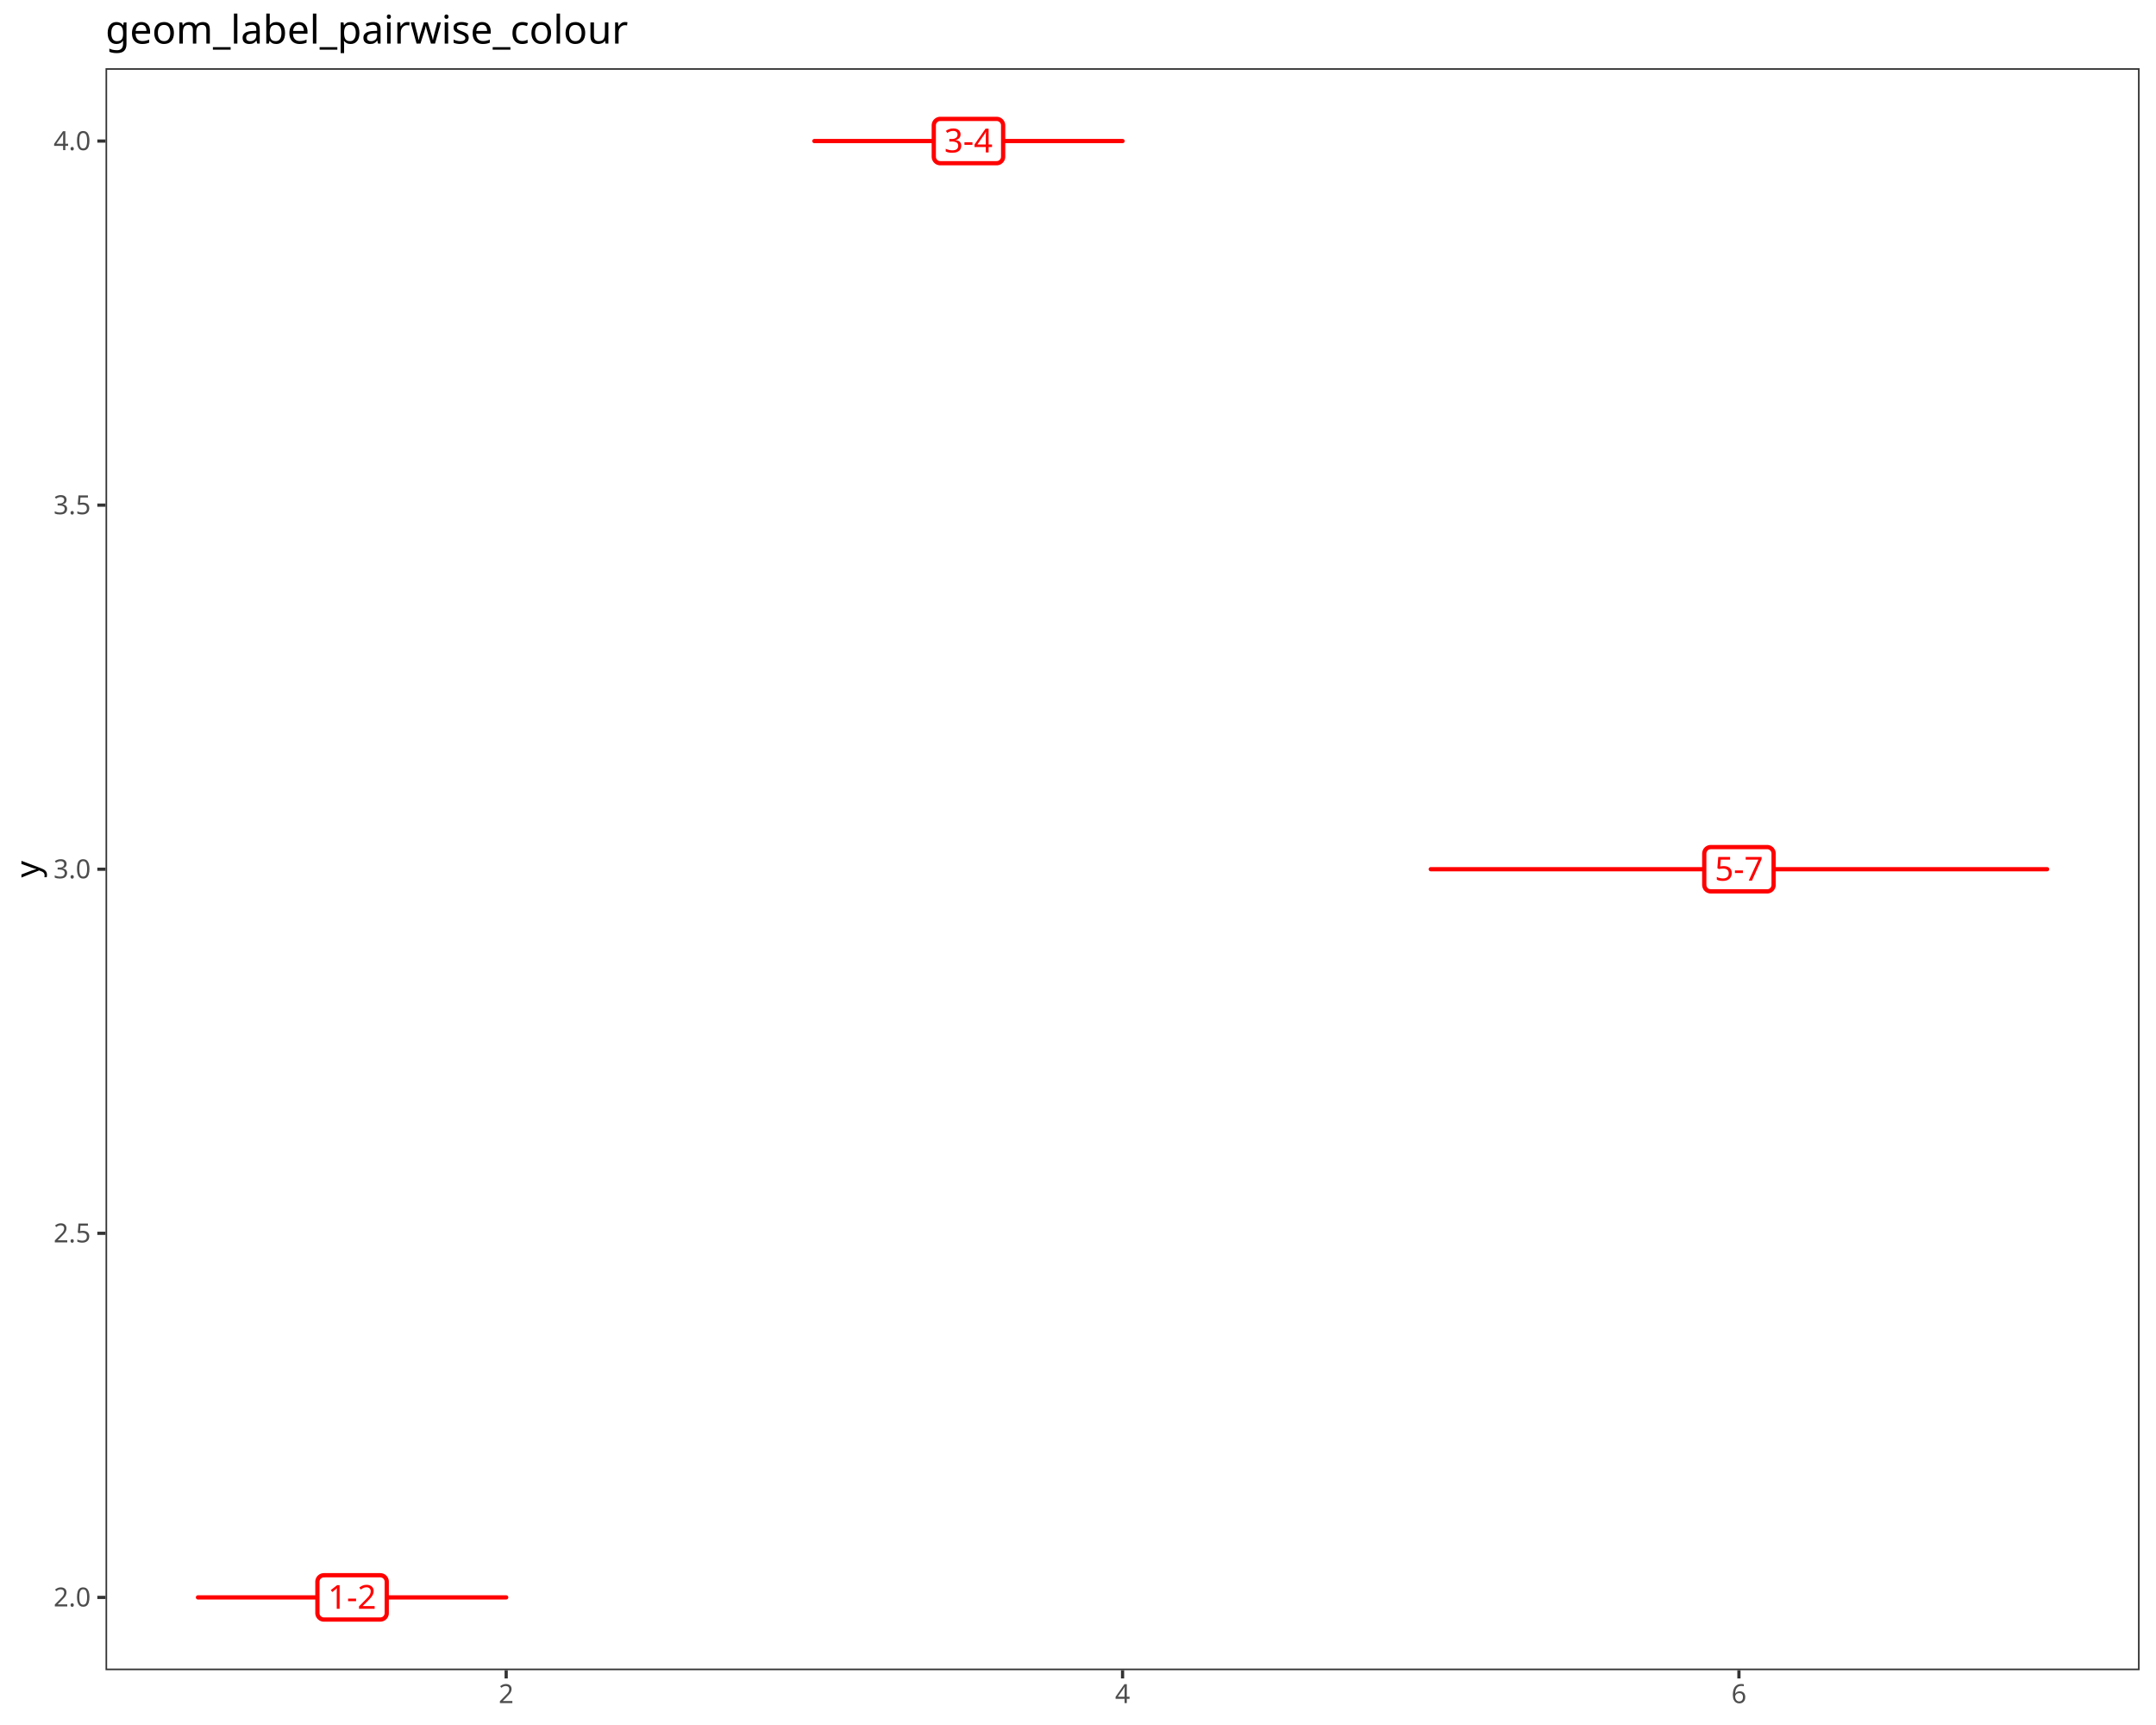
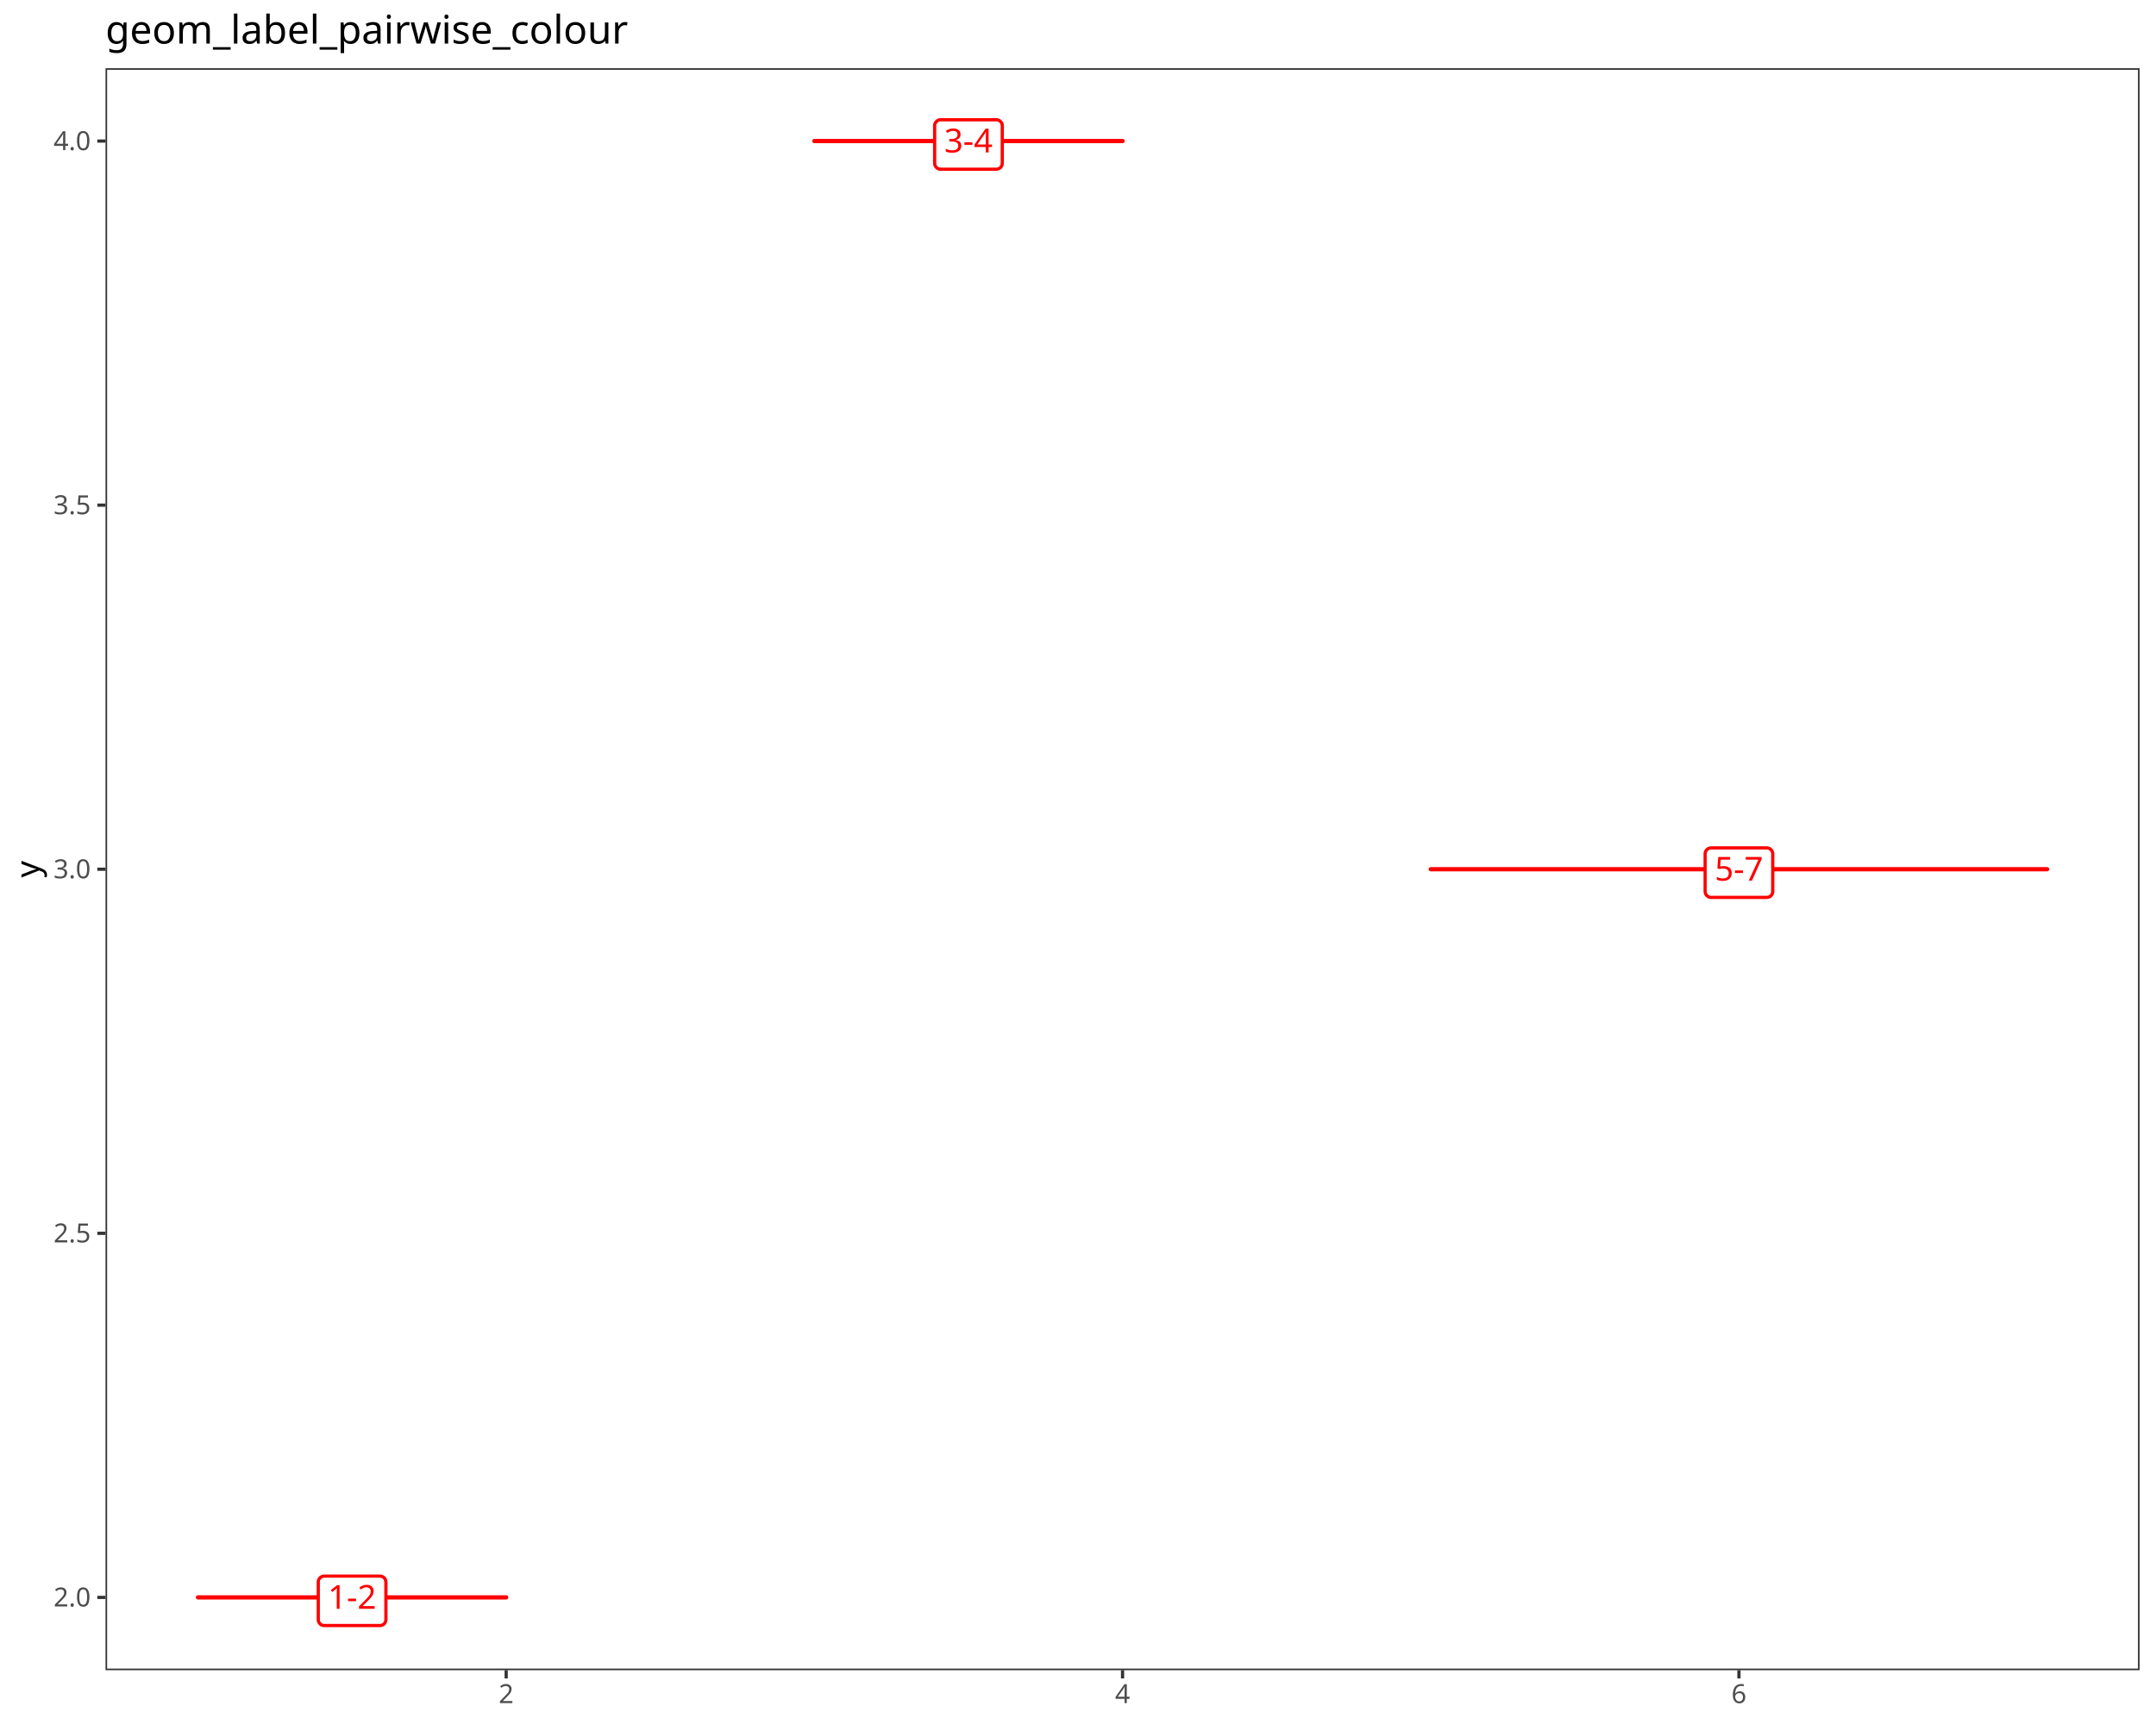
<svg xmlns="http://www.w3.org/2000/svg" class="svglite" data-engine-version="2.0" width="720.00pt" height="576.00pt" viewBox="0 0 720.00 576.00">
  <defs>
    <style type="text/css">
    .svglite line, .svglite polyline, .svglite polygon, .svglite path, .svglite rect, .svglite circle {
      fill: none;
      stroke: #000000;
      stroke-linecap: round;
      stroke-linejoin: round;
      stroke-miterlimit: 10.00;
    }
  </style>
  </defs>
  <rect width="100%" height="100%" style="stroke: none; fill: #FFFFFF;" />
  <defs>
    <clipPath id="cpMC4wMHw3MjAuMDB8MC4wMHw1NzYuMDA=">
      <rect x="0.00" y="0.00" width="720.00" height="576.00" />
    </clipPath>
  </defs>
  <g clip-path="url(#cpMC4wMHw3MjAuMDB8MC4wMHw1NzYuMDA=)">
    <rect x="0.00" y="0.00" width="720.00" height="576.00" style="stroke-width: 1.07; stroke: #FFFFFF; fill: #FFFFFF;" />
  </g>
  <defs>
    <clipPath id="cpMzUuMjR8NzE0LjUyfDIyLjc4fDU1Ny43MQ==">
      <rect x="35.24" y="22.78" width="679.28" height="534.92" />
    </clipPath>
  </defs>
  <g clip-path="url(#cpMzUuMjR8NzE0LjUyfDIyLjc4fDU1Ny43MQ==)">
    <rect x="35.24" y="22.78" width="679.28" height="534.92" style="stroke-width: 1.07; stroke: none; fill: #FFFFFF;" />
    <line x1="66.11" y1="533.39" x2="169.04" y2="533.39" style="stroke-width: 1.42; stroke: #FF0000;" />
-     <polygon points="108.16,540.79 126.99,540.79 126.91,540.79 127.25,540.77 127.59,540.70 127.92,540.58 128.22,540.41 128.49,540.19 128.72,539.93 128.91,539.63 129.04,539.31 129.13,538.98 129.15,538.63 129.15,538.63 129.15,528.15 129.15,528.15 129.13,527.81 129.04,527.47 128.91,527.15 128.72,526.85 128.49,526.59 128.22,526.37 127.92,526.20 127.59,526.08 127.25,526.01 126.99,525.99 108.16,525.99 108.42,526.01 108.07,525.99 107.73,526.04 107.39,526.13 107.08,526.28 106.79,526.48 106.54,526.72 106.33,527.00 106.17,527.31 106.06,527.64 106.00,527.98 106.00,528.15 106.00,538.63 106.00,538.46 106.00,538.80 106.06,539.15 106.17,539.48 106.33,539.78 106.54,540.06 106.79,540.30 107.08,540.50 107.39,540.65 107.73,540.75 108.07,540.79 " style="stroke-width: 1.42; stroke: #FF0000; fill: #FFFFFF;" />
+     <polygon points="108.27,542.79 126.88,542.79 126.80,542.79 127.12,542.78 127.43,542.72 127.73,542.60 128.01,542.44 128.26,542.24 128.47,542.00 128.64,541.73 128.76,541.44 128.84,541.13 128.87,540.81 128.87,540.81 128.87,528.27 128.87,528.27 128.84,527.95 128.76,527.64 128.64,527.34 128.47,527.07 128.26,526.83 128.01,526.63 127.73,526.47 127.43,526.36 127.12,526.30 126.88,526.28 108.27,526.28 108.51,526.30 108.19,526.28 107.87,526.32 107.57,526.41 107.28,526.55 107.02,526.73 106.78,526.95 106.59,527.21 106.44,527.49 106.34,527.79 106.29,528.11 106.29,528.27 106.29,540.81 106.29,540.65 106.29,540.97 106.34,541.28 106.44,541.59 106.59,541.87 106.78,542.12 107.02,542.35 107.28,542.53 107.57,542.66 107.87,542.75 108.19,542.79 " style="stroke-width: 1.07; stroke: #FF0000; fill: #FFFFFF;" />
    <text x="117.58" y="537.19" text-anchor="middle" style="font-size: 11.04px; fill: #FF0000; font-family: sans;" textLength="15.96px" lengthAdjust="spacingAndGlyphs">1-2</text>
    <line x1="271.96" y1="47.10" x2="374.88" y2="47.10" style="stroke-width: 1.42; stroke: #FF0000;" />
-     <polygon points="314.00,54.50 332.84,54.50 332.75,54.50 333.10,54.48 333.44,54.41 333.76,54.29 334.06,54.11 334.33,53.89 334.56,53.63 334.75,53.34 334.89,53.02 334.97,52.68 335.00,52.34 335.00,52.34 335.00,41.86 335.00,41.86 334.97,41.51 334.89,41.18 334.75,40.86 334.56,40.56 334.33,40.30 334.06,40.08 333.76,39.91 333.44,39.78 333.10,39.72 332.84,39.70 314.00,39.70 314.26,39.72 313.91,39.70 313.57,39.74 313.23,39.84 312.92,39.99 312.63,40.19 312.38,40.43 312.17,40.70 312.01,41.01 311.90,41.34 311.85,41.69 311.84,41.86 311.84,52.34 311.85,52.16 311.85,52.51 311.90,52.85 312.01,53.18 312.17,53.49 312.38,53.77 312.63,54.01 312.92,54.21 313.23,54.36 313.57,54.45 313.91,54.50 " style="stroke-width: 1.42; stroke: #FF0000; fill: #FFFFFF;" />
+     <polygon points="314.12,56.50 332.72,56.50 332.64,56.50 332.96,56.49 333.27,56.42 333.57,56.31 333.85,56.15 334.10,55.95 334.31,55.71 334.48,55.44 334.61,55.14 334.68,54.83 334.71,54.51 334.71,54.51 334.71,41.97 334.71,41.97 334.68,41.66 334.61,41.35 334.48,41.05 334.31,40.78 334.10,40.54 333.85,40.34 333.57,40.18 333.27,40.07 332.96,40.00 332.72,39.99 314.12,39.99 314.36,40.00 314.04,39.99 313.72,40.03 313.41,40.12 313.12,40.25 312.86,40.44 312.63,40.66 312.44,40.91 312.29,41.20 312.19,41.50 312.13,41.81 312.13,41.97 312.13,54.51 312.13,54.35 312.13,54.67 312.19,54.99 312.29,55.29 312.44,55.58 312.63,55.83 312.86,56.05 313.12,56.23 313.41,56.37 313.72,56.46 314.04,56.50 " style="stroke-width: 1.07; stroke: #FF0000; fill: #FFFFFF;" />
    <text x="323.42" y="50.90" text-anchor="middle" style="font-size: 11.04px; fill: #FF0000; font-family: sans;" textLength="15.96px" lengthAdjust="spacingAndGlyphs">3-4</text>
    <line x1="477.80" y1="290.24" x2="683.64" y2="290.24" style="stroke-width: 1.42; stroke: #FF0000;" />
-     <polygon points="571.30,297.64 590.14,297.64 590.05,297.64 590.40,297.63 590.74,297.56 591.07,297.43 591.37,297.26 591.64,297.04 591.87,296.78 592.05,296.49 592.19,296.17 592.27,295.83 592.30,295.48 592.30,295.48 592.30,285.01 592.30,285.01 592.27,284.66 592.19,284.32 592.05,284.00 591.87,283.71 591.64,283.45 591.37,283.23 591.07,283.05 590.74,282.93 590.40,282.86 590.14,282.85 571.30,282.85 571.56,282.86 571.22,282.85 570.87,282.89 570.54,282.99 570.22,283.14 569.94,283.33 569.69,283.57 569.48,283.85 569.32,284.16 569.21,284.49 569.15,284.83 569.14,285.01 569.14,295.48 569.15,295.31 569.15,295.66 569.21,296.00 569.32,296.33 569.48,296.64 569.69,296.92 569.94,297.16 570.22,297.35 570.54,297.50 570.87,297.60 571.22,297.64 " style="stroke-width: 1.42; stroke: #FF0000; fill: #FFFFFF;" />
+     <polygon points="571.42,299.65 590.03,299.65 589.95,299.65 590.27,299.63 590.58,299.57 590.88,299.46 591.15,299.30 591.40,299.09 591.61,298.85 591.79,298.58 591.91,298.29 591.99,297.98 592.01,297.66 592.01,297.66 592.01,285.12 592.01,285.12 591.99,284.80 591.91,284.49 591.79,284.20 591.61,283.93 591.40,283.69 591.15,283.49 590.88,283.33 590.58,283.21 590.27,283.15 590.03,283.13 571.42,283.13 571.66,283.15 571.34,283.14 571.02,283.17 570.71,283.26 570.43,283.40 570.16,283.58 569.93,283.80 569.74,284.06 569.59,284.34 569.49,284.65 569.44,284.96 569.43,285.12 569.43,297.66 569.44,297.50 569.44,297.82 569.49,298.14 569.59,298.44 569.74,298.72 569.93,298.98 570.16,299.20 570.43,299.38 570.71,299.52 571.02,299.61 571.34,299.65 " style="stroke-width: 1.07; stroke: #FF0000; fill: #FFFFFF;" />
    <text x="580.72" y="294.04" text-anchor="middle" style="font-size: 11.04px; fill: #FF0000; font-family: sans;" textLength="15.96px" lengthAdjust="spacingAndGlyphs">5-7</text>
    <rect x="35.24" y="22.78" width="679.28" height="534.92" style="stroke-width: 1.07; stroke: #333333;" />
  </g>
  <g clip-path="url(#cpMC4wMHw3MjAuMDB8MC4wMHw1NzYuMDA=)">
    <text x="30.31" y="536.42" text-anchor="end" style="font-size: 8.80px; fill: #4D4D4D; font-family: sans;" textLength="12.23px" lengthAdjust="spacingAndGlyphs">2.0</text>
    <text x="30.31" y="414.85" text-anchor="end" style="font-size: 8.80px; fill: #4D4D4D; font-family: sans;" textLength="12.23px" lengthAdjust="spacingAndGlyphs">2.5</text>
    <text x="30.31" y="293.27" text-anchor="end" style="font-size: 8.80px; fill: #4D4D4D; font-family: sans;" textLength="12.23px" lengthAdjust="spacingAndGlyphs">3.0</text>
    <text x="30.31" y="171.70" text-anchor="end" style="font-size: 8.80px; fill: #4D4D4D; font-family: sans;" textLength="12.23px" lengthAdjust="spacingAndGlyphs">3.5</text>
    <text x="30.31" y="50.13" text-anchor="end" style="font-size: 8.80px; fill: #4D4D4D; font-family: sans;" textLength="12.23px" lengthAdjust="spacingAndGlyphs">4.0</text>
    <polyline points="32.50,533.39 35.24,533.39 " style="stroke-width: 1.07; stroke: #333333; stroke-linecap: butt;" />
    <polyline points="32.50,411.82 35.24,411.82 " style="stroke-width: 1.07; stroke: #333333; stroke-linecap: butt;" />
    <polyline points="32.50,290.24 35.24,290.24 " style="stroke-width: 1.07; stroke: #333333; stroke-linecap: butt;" />
    <polyline points="32.50,168.67 35.24,168.67 " style="stroke-width: 1.07; stroke: #333333; stroke-linecap: butt;" />
    <polyline points="32.50,47.10 35.24,47.10 " style="stroke-width: 1.07; stroke: #333333; stroke-linecap: butt;" />
    <polyline points="169.04,560.45 169.04,557.71 " style="stroke-width: 1.07; stroke: #333333; stroke-linecap: butt;" />
    <polyline points="374.88,560.45 374.88,557.71 " style="stroke-width: 1.07; stroke: #333333; stroke-linecap: butt;" />
    <polyline points="580.72,560.45 580.72,557.71 " style="stroke-width: 1.07; stroke: #333333; stroke-linecap: butt;" />
    <text x="169.04" y="568.69" text-anchor="middle" style="font-size: 8.80px; fill: #4D4D4D; font-family: sans;" textLength="4.89px" lengthAdjust="spacingAndGlyphs">2</text>
    <text x="374.88" y="568.69" text-anchor="middle" style="font-size: 8.80px; fill: #4D4D4D; font-family: sans;" textLength="4.89px" lengthAdjust="spacingAndGlyphs">4</text>
    <text x="580.72" y="568.69" text-anchor="middle" style="font-size: 8.80px; fill: #4D4D4D; font-family: sans;" textLength="4.89px" lengthAdjust="spacingAndGlyphs">6</text>
    <text transform="translate(13.05,290.24) rotate(-90)" text-anchor="middle" style="font-size: 11.00px; font-family: sans;" textLength="5.50px" lengthAdjust="spacingAndGlyphs">y</text>
    <text x="35.24" y="14.56" style="font-size: 13.20px; font-family: sans;" textLength="167.32px" lengthAdjust="spacingAndGlyphs">geom_label_pairwise_colour</text>
  </g>
</svg>
